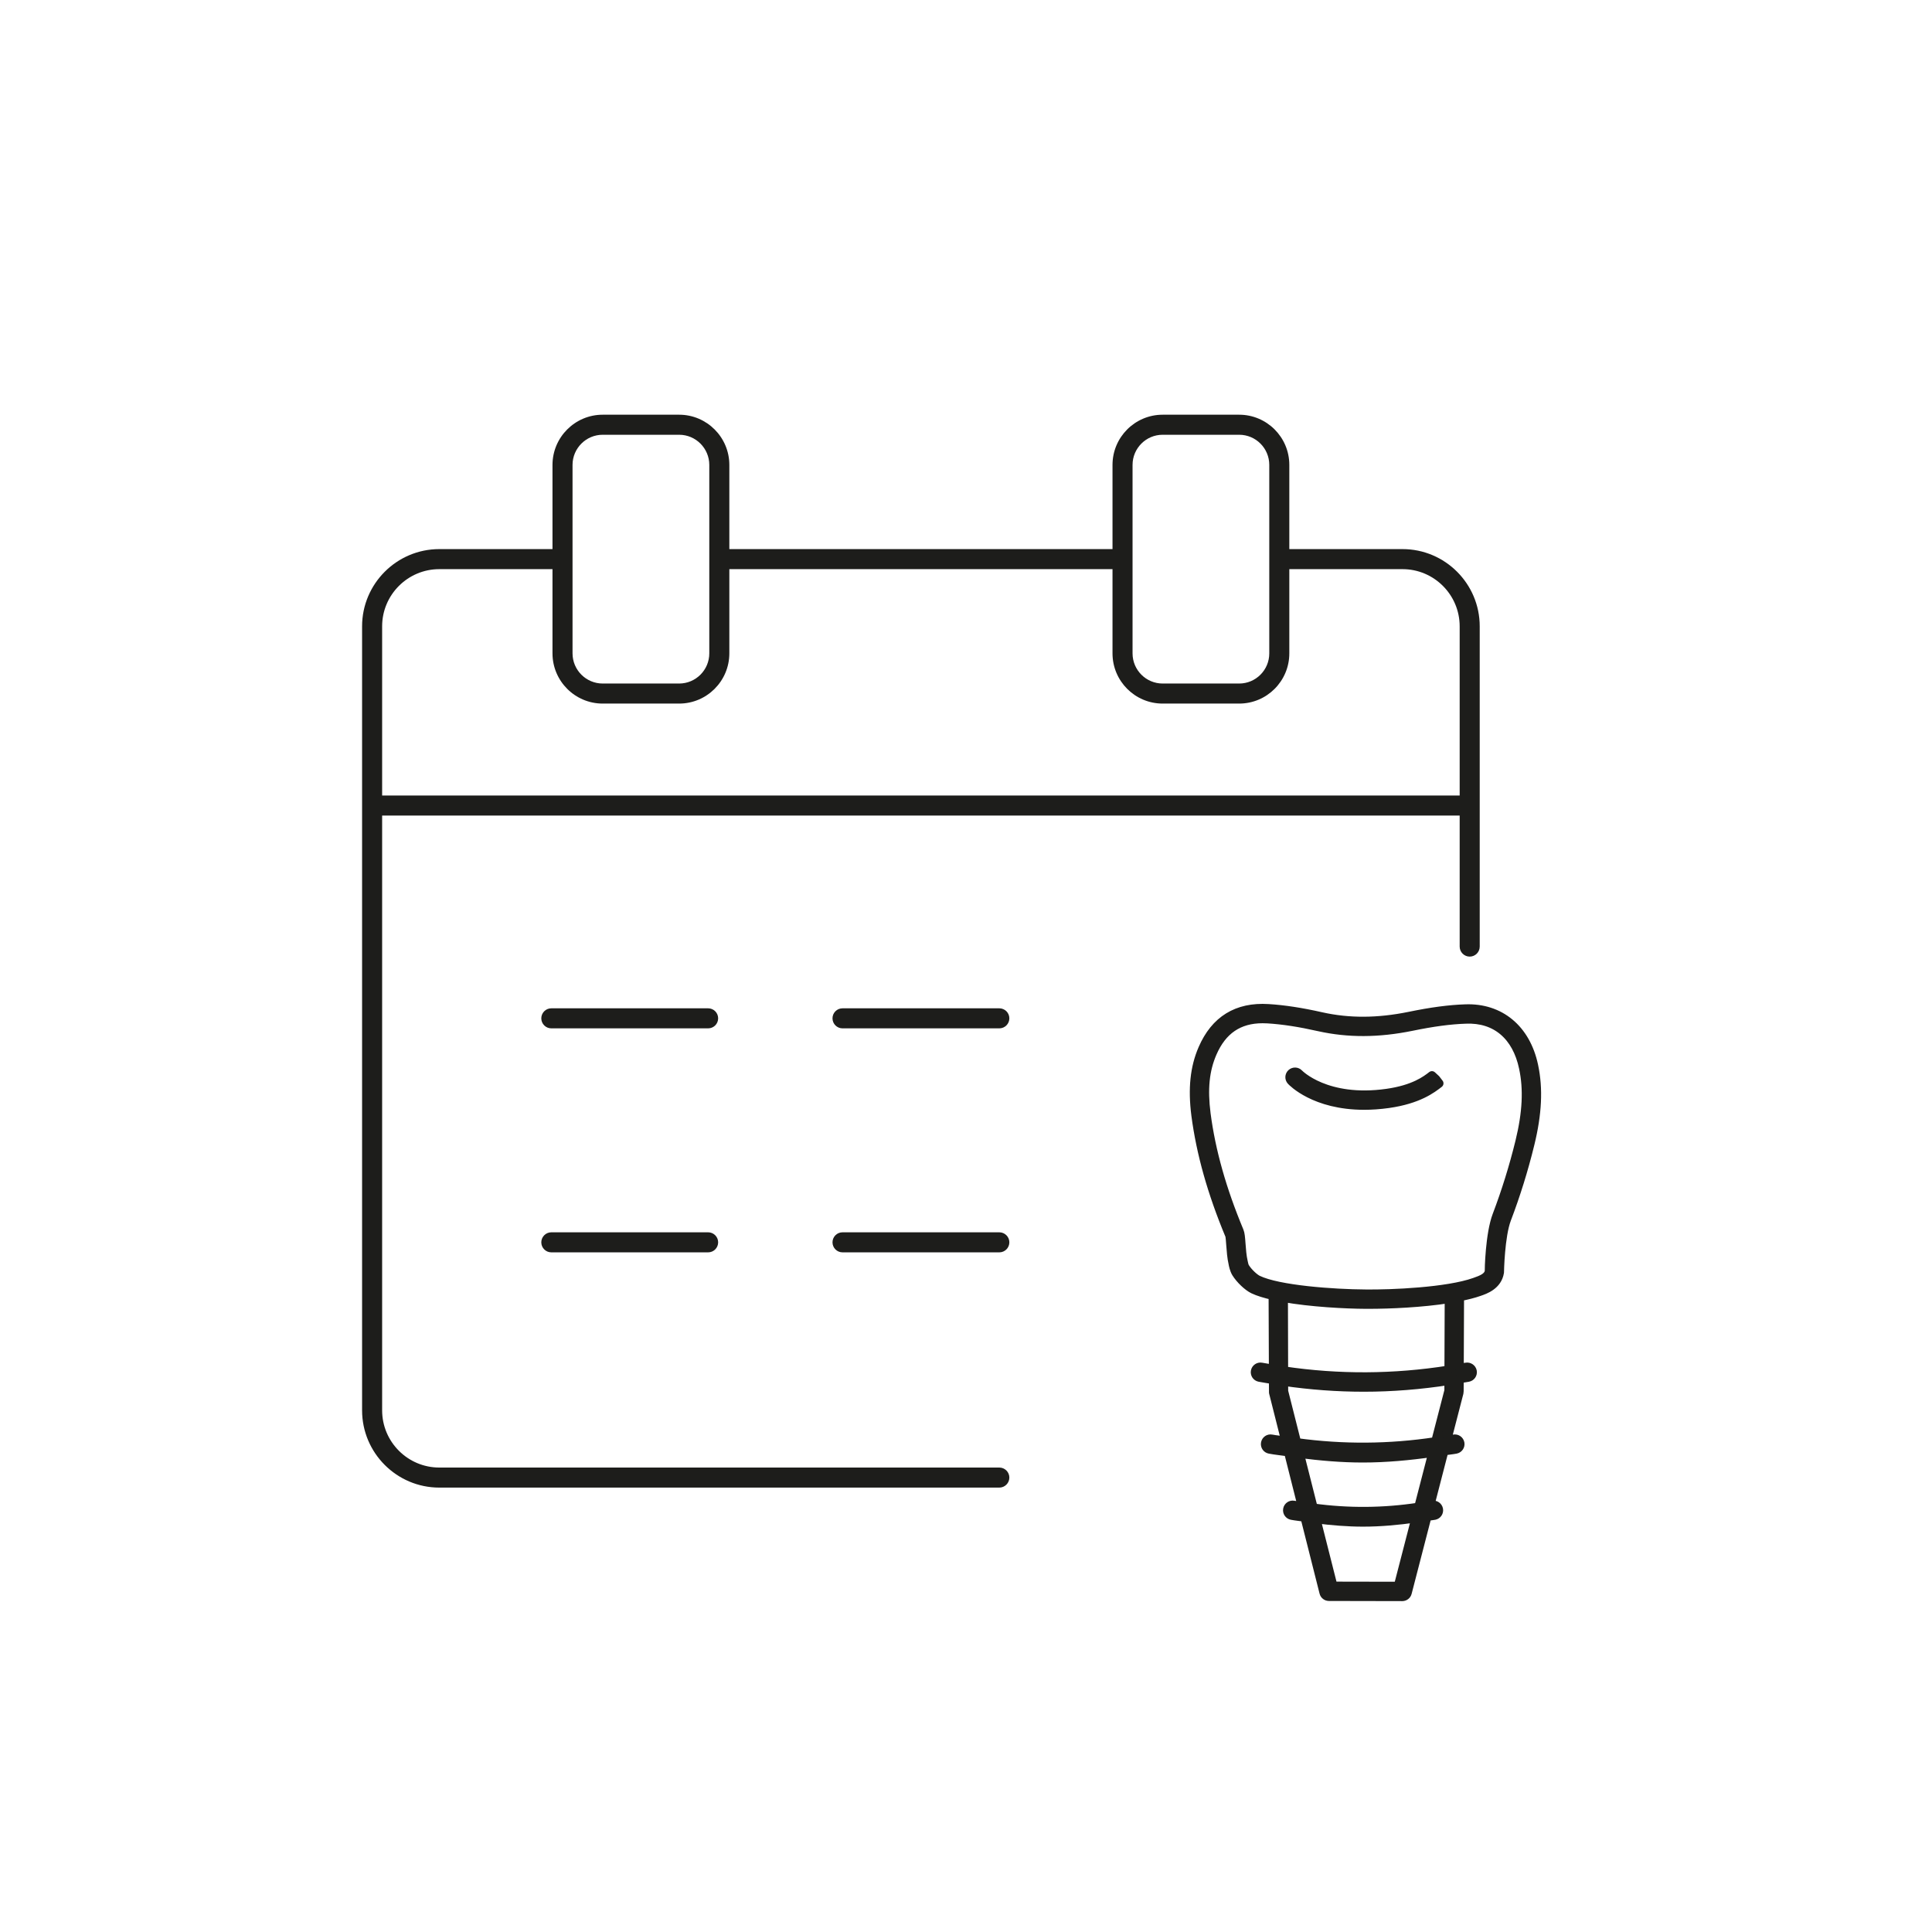
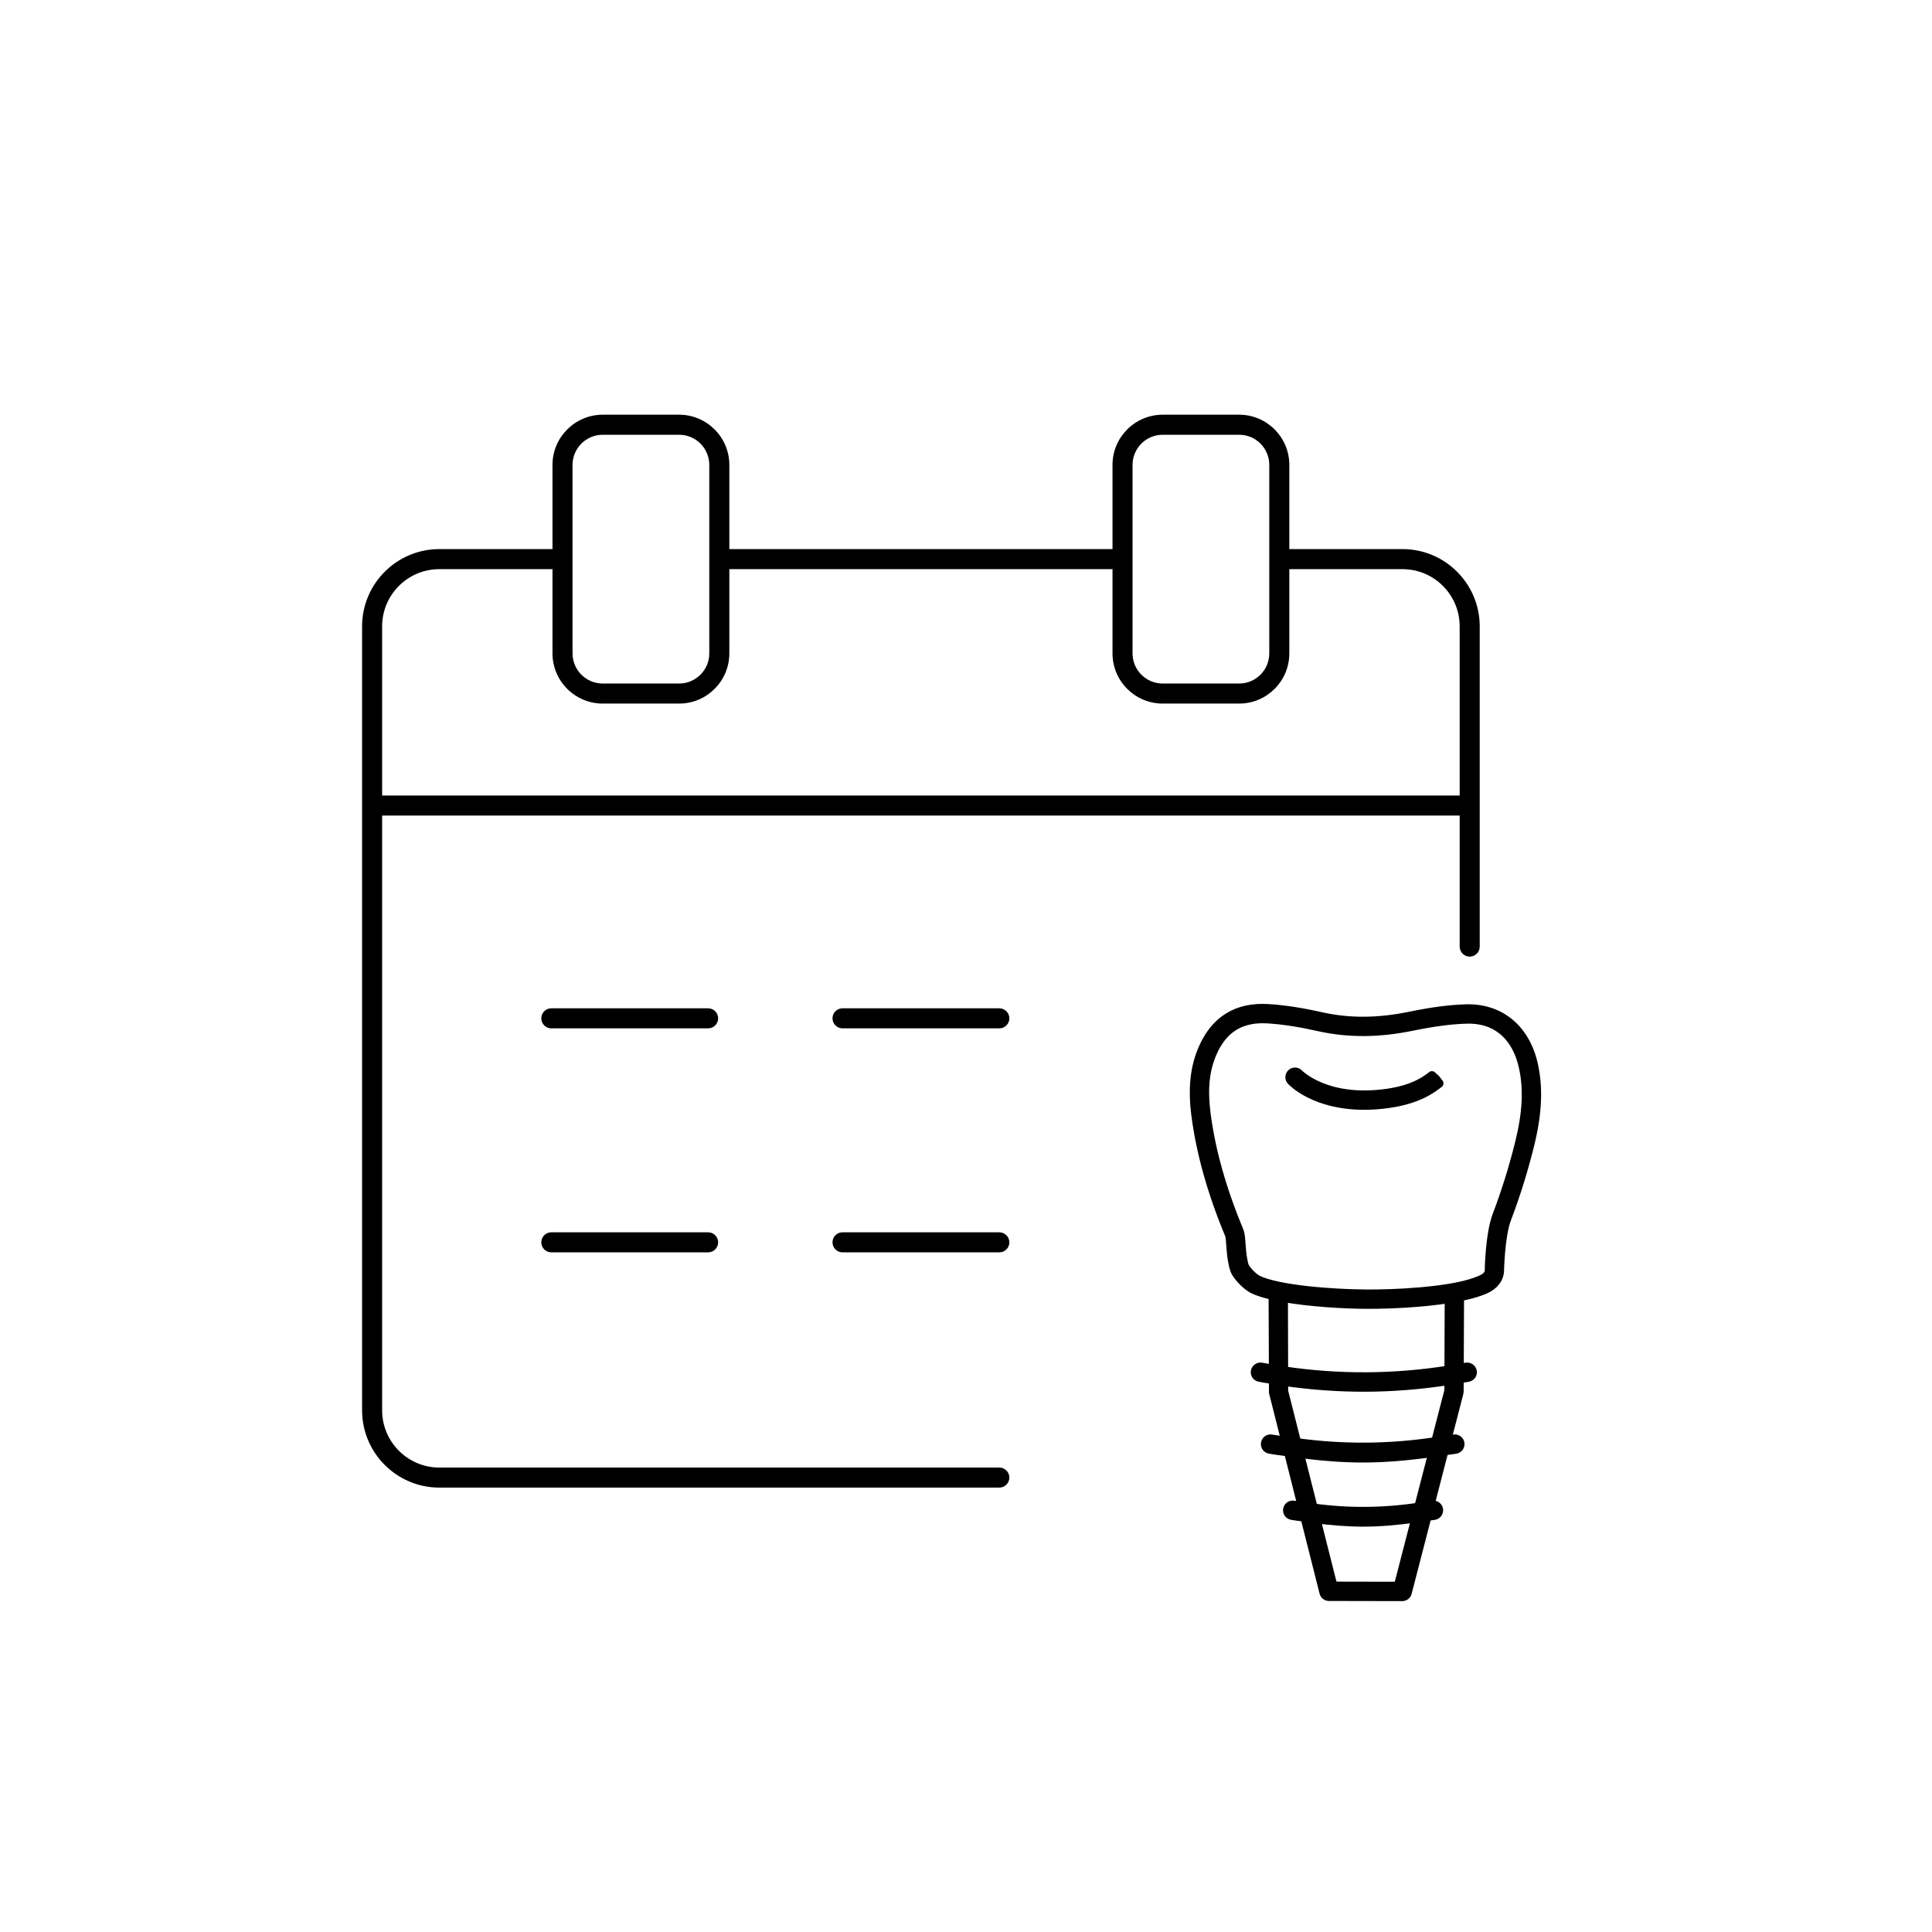
<svg xmlns="http://www.w3.org/2000/svg" version="1.1" width="48.188" height="48.188" viewBox="0 0 48.188 48.188">
  <defs>
    <clipPath id="clip_1">
      <path transform="matrix(1,0,0,-1,0,48.188)" d="M0 48.188H48.188V0H0Z" />
    </clipPath>
  </defs>
  <g>
    <g clip-path="url(#clip_1)">
-       <g id="implant-icon" transform="matrix(0.5245597,0,0,0.5245597,21.41753,19.84794)" stroke="#1d1d1b" stroke-width="0.42" stroke-linejoin="round" stroke-linecap="round" vector-effect="non-scaling-stroke">
-         <path transform="matrix(1,0,0,-1,24.0351,14.7221)" d="M0 0C.354 0 .737 .025 1.15 .083 2.576 .285 3.219 .783 3.561 1.048L3.409 1.246 3.222 1.418C2.947 1.205 2.375 .761 1.08 .578-1.81 .171-3.092 1.497-3.105 1.511-3.199 1.611-3.358 1.616-3.458 1.523-3.559 1.429-3.565 1.272-3.472 1.171-3.421 1.116-2.36 0 0 0" fill="#1d1d1b" />
-         <path transform="matrix(1,0,0,-1,19.206,10.6063)" d="M0 0C.078 0 .158-.002 .239-.007 .959-.051 1.759-.174 2.685-.383 4.065-.69 5.502-.686 7.079-.365 8.099-.155 8.919-.045 9.659-.021 11.093 .041 12.082-.813 12.401-2.329 12.62-3.351 12.564-4.467 12.228-5.84 11.935-7.036 11.569-8.214 11.14-9.342 10.798-10.235 10.768-11.973 10.771-12.009 10.726-12.278 10.431-12.4 10.08-12.521 8.777-12.983 6.121-13.095 4.891-13.079 3.372-13.07 .755-12.885-.228-12.409-.39-12.33-.679-12.07-.836-11.818-.87-11.765-.903-11.636-.917-11.551-.98-11.284-1.003-10.96-1.022-10.7-1.044-10.394-1.06-10.215-1.11-10.095-1.936-8.113-2.451-6.288-2.683-4.516-2.834-3.332-2.744-2.441-2.392-1.628-1.919-.534-1.135 0 0 0M8.855-16.696C6.246-17.109 3.613-17.124 1.003-16.735L.994-13.258C2.302-13.491 3.953-13.574 4.887-13.579 4.94-13.579 4.996-13.579 5.053-13.579 6.037-13.579 7.572-13.515 8.868-13.308ZM8.852-17.68 8.226-20.1C6.031-20.433 3.819-20.448 1.622-20.147L1.005-17.706 1.004-17.242C2.27-17.427 3.541-17.521 4.812-17.521 6.162-17.521 7.51-17.411 8.853-17.203ZM7.419-23.216C5.754-23.47 4.076-23.483 2.409-23.255L1.755-20.67C2.755-20.799 3.756-20.887 4.759-20.887 5.872-20.887 6.982-20.782 8.09-20.624ZM6.447-26.976 3.349-26.97 2.541-23.779C3.285-23.872 4.031-23.936 4.777-23.936 5.614-23.936 6.45-23.857 7.284-23.74ZM-2.851-1.429C-3.235-2.317-3.34-3.318-3.179-4.581-2.94-6.397-2.415-8.264-1.571-10.288-1.549-10.344-1.533-10.571-1.521-10.737-1.5-11.014-1.476-11.359-1.408-11.649-1.4-11.694-1.357-11.926-1.258-12.086-1.068-12.391-.711-12.73-.446-12.859-.203-12.976 .128-13.073 .494-13.157L.508-16.652C.32-16.621 .132-16.594-.056-16.558-.191-16.532-.323-16.621-.349-16.757-.375-16.893-.286-17.023-.15-17.049 .07-17.091 .29-17.123 .51-17.159L.513-17.768 1.094-20.071C.871-20.036 .647-20.018 .425-19.976 .286-19.948 .158-20.039 .132-20.175 .106-20.311 .195-20.441 .331-20.467 .628-20.524 .927-20.55 1.226-20.595L1.877-23.179C1.744-23.157 1.61-23.148 1.477-23.122 1.344-23.094 1.21-23.185 1.185-23.321 1.159-23.457 1.248-23.587 1.383-23.613 1.591-23.653 1.801-23.67 2.009-23.703L2.912-27.281C2.939-27.392 3.039-27.47 3.153-27.47L6.64-27.477C6.754-27.477 6.854-27.399 6.882-27.289L7.82-23.663C7.937-23.643 8.054-23.635 8.17-23.613 8.306-23.587 8.395-23.457 8.369-23.321 8.343-23.186 8.21-23.095 8.076-23.122 8.036-23.13 7.996-23.132 7.956-23.139L8.626-20.547C8.813-20.516 9.001-20.503 9.187-20.467 9.323-20.441 9.412-20.311 9.386-20.175 9.36-20.039 9.227-19.949 9.093-19.976 8.983-19.997 8.872-20.004 8.762-20.023L9.342-17.779C9.347-17.759 9.349-17.729 9.349-17.708L9.352-17.12C9.493-17.095 9.634-17.076 9.775-17.049 9.911-17.023 10-16.893 9.974-16.757 9.947-16.621 9.812-16.533 9.681-16.558 9.572-16.579 9.463-16.593 9.354-16.613L9.368-13.217C9.707-13.148 10.027-13.071 10.294-12.976 10.578-12.879 11.167-12.677 11.267-12.054 11.267-12.037 11.297-10.332 11.606-9.52 12.043-8.373 12.416-7.175 12.713-5.959 13.068-4.51 13.125-3.324 12.891-2.225 12.521-.474 11.281 .54 9.643 .479 8.874 .454 8.026 .341 6.978 .125 5.475-.182 4.105-.188 2.794 .105 1.843 .32 1.017 .446 .27 .492-1.215 .585-2.26-.062-2.851-1.429" fill="#1d1d1b" />
+       <g id="implant-icon" transform="matrix(0.5245597,0,0,0.5245597,21.41753,19.84794)" stroke="currentColor" stroke-width="0.42" stroke-linejoin="round" stroke-linecap="round" vector-effect="non-scaling-stroke">
+         <path transform="matrix(1,0,0,-1,24.0351,14.7221)" d="M0 0C.354 0 .737 .025 1.15 .083 2.576 .285 3.219 .783 3.561 1.048L3.409 1.246 3.222 1.418C2.947 1.205 2.375 .761 1.08 .578-1.81 .171-3.092 1.497-3.105 1.511-3.199 1.611-3.358 1.616-3.458 1.523-3.559 1.429-3.565 1.272-3.472 1.171-3.421 1.116-2.36 0 0 0" fill="currentColor" />
+         <path transform="matrix(1,0,0,-1,19.206,10.6063)" d="M0 0C.078 0 .158-.002 .239-.007 .959-.051 1.759-.174 2.685-.383 4.065-.69 5.502-.686 7.079-.365 8.099-.155 8.919-.045 9.659-.021 11.093 .041 12.082-.813 12.401-2.329 12.62-3.351 12.564-4.467 12.228-5.84 11.935-7.036 11.569-8.214 11.14-9.342 10.798-10.235 10.768-11.973 10.771-12.009 10.726-12.278 10.431-12.4 10.08-12.521 8.777-12.983 6.121-13.095 4.891-13.079 3.372-13.07 .755-12.885-.228-12.409-.39-12.33-.679-12.07-.836-11.818-.87-11.765-.903-11.636-.917-11.551-.98-11.284-1.003-10.96-1.022-10.7-1.044-10.394-1.06-10.215-1.11-10.095-1.936-8.113-2.451-6.288-2.683-4.516-2.834-3.332-2.744-2.441-2.392-1.628-1.919-.534-1.135 0 0 0M8.855-16.696C6.246-17.109 3.613-17.124 1.003-16.735L.994-13.258C2.302-13.491 3.953-13.574 4.887-13.579 4.94-13.579 4.996-13.579 5.053-13.579 6.037-13.579 7.572-13.515 8.868-13.308ZM8.852-17.68 8.226-20.1C6.031-20.433 3.819-20.448 1.622-20.147L1.005-17.706 1.004-17.242C2.27-17.427 3.541-17.521 4.812-17.521 6.162-17.521 7.51-17.411 8.853-17.203ZM7.419-23.216C5.754-23.47 4.076-23.483 2.409-23.255L1.755-20.67C2.755-20.799 3.756-20.887 4.759-20.887 5.872-20.887 6.982-20.782 8.09-20.624ZM6.447-26.976 3.349-26.97 2.541-23.779C3.285-23.872 4.031-23.936 4.777-23.936 5.614-23.936 6.45-23.857 7.284-23.74ZM-2.851-1.429C-3.235-2.317-3.34-3.318-3.179-4.581-2.94-6.397-2.415-8.264-1.571-10.288-1.549-10.344-1.533-10.571-1.521-10.737-1.5-11.014-1.476-11.359-1.408-11.649-1.4-11.694-1.357-11.926-1.258-12.086-1.068-12.391-.711-12.73-.446-12.859-.203-12.976 .128-13.073 .494-13.157L.508-16.652C.32-16.621 .132-16.594-.056-16.558-.191-16.532-.323-16.621-.349-16.757-.375-16.893-.286-17.023-.15-17.049 .07-17.091 .29-17.123 .51-17.159L.513-17.768 1.094-20.071C.871-20.036 .647-20.018 .425-19.976 .286-19.948 .158-20.039 .132-20.175 .106-20.311 .195-20.441 .331-20.467 .628-20.524 .927-20.55 1.226-20.595L1.877-23.179C1.744-23.157 1.61-23.148 1.477-23.122 1.344-23.094 1.21-23.185 1.185-23.321 1.159-23.457 1.248-23.587 1.383-23.613 1.591-23.653 1.801-23.67 2.009-23.703L2.912-27.281C2.939-27.392 3.039-27.47 3.153-27.47L6.64-27.477C6.754-27.477 6.854-27.399 6.882-27.289L7.82-23.663C7.937-23.643 8.054-23.635 8.17-23.613 8.306-23.587 8.395-23.457 8.369-23.321 8.343-23.186 8.21-23.095 8.076-23.122 8.036-23.13 7.996-23.132 7.956-23.139L8.626-20.547C8.813-20.516 9.001-20.503 9.187-20.467 9.323-20.441 9.412-20.311 9.386-20.175 9.36-20.039 9.227-19.949 9.093-19.976 8.983-19.997 8.872-20.004 8.762-20.023L9.342-17.779C9.347-17.759 9.349-17.729 9.349-17.708L9.352-17.12C9.493-17.095 9.634-17.076 9.775-17.049 9.911-17.023 10-16.893 9.974-16.757 9.947-16.621 9.812-16.533 9.681-16.558 9.572-16.579 9.463-16.593 9.354-16.613L9.368-13.217C9.707-13.148 10.027-13.071 10.294-12.976 10.578-12.879 11.167-12.677 11.267-12.054 11.267-12.037 11.297-10.332 11.606-9.52 12.043-8.373 12.416-7.175 12.713-5.959 13.068-4.51 13.125-3.324 12.891-2.225 12.521-.474 11.281 .54 9.643 .479 8.874 .454 8.026 .341 6.978 .125 5.475-.182 4.105-.188 2.794 .105 1.843 .32 1.017 .446 .27 .492-1.215 .585-2.26-.062-2.851-1.429" fill="currentColor" />
      </g>
-       <path transform="matrix(1,0,0,-1,9.5312,19.8417)" d="M0 0V4.22C0 5.006 .64 5.646 1.426 5.646H4.249V3.546C4.249 2.855 4.811 2.293 5.501 2.293H7.408C8.098 2.293 8.66 2.855 8.66 3.546V5.646H18.217V3.545C18.217 2.854 18.778 2.293 19.468 2.293H21.376C22.066 2.293 22.627 2.854 22.627 3.545V5.646H25.451C26.237 5.646 26.876 5.006 26.876 4.22V0ZM4.749 8.245C4.749 8.66 5.086 8.998 5.501 8.998H7.408C7.823 8.998 8.16 8.66 8.16 8.245V3.546C8.16 3.131 7.823 2.793 7.408 2.793H5.501C5.086 2.793 4.749 3.131 4.749 3.546ZM18.717 8.246C18.717 8.661 19.054 8.998 19.468 8.998H21.376C21.791 8.998 22.127 8.661 22.127 8.246V3.545C22.127 3.13 21.791 2.793 21.376 2.793H19.468C19.054 2.793 18.717 3.13 18.717 3.545ZM26.876-3.768C26.876-3.905 26.988-4.018 27.126-4.018 27.265-4.018 27.376-3.905 27.376-3.768V-.25 4.22C27.376 5.281 26.513 6.146 25.451 6.146H22.627V8.246C22.627 8.937 22.066 9.498 21.376 9.498H19.468C18.778 9.498 18.217 8.937 18.217 8.246V6.146H8.66V8.245C8.66 8.936 8.098 9.498 7.408 9.498H5.501C4.811 9.498 4.249 8.936 4.249 8.245V6.146H1.426C.364 6.146-.5 5.281-.5 4.22V-15.335C-.5-16.397 .364-17.262 1.426-17.262H15.394C15.532-17.262 15.644-17.149 15.644-17.012 15.644-16.874 15.532-16.762 15.394-16.762H1.426C.64-16.762 0-16.122 0-15.335V-.5H26.876Z" fill="#1d1d1b" />
-       <path transform="matrix(1,0,0,-1,17.6621,25.1493)" d="M0 0H-3.911C-4.049 0-4.161-.112-4.161-.25-4.161-.388-4.049-.5-3.911-.5H0C.138-.5 .25-.388 .25-.25 .25-.112 .138 0 0 0" fill="#1d1d1b" />
-       <path transform="matrix(1,0,0,-1,17.6621,30.7362)" d="M0 0H-3.911C-4.049 0-4.161-.112-4.161-.25-4.161-.388-4.049-.5-3.911-.5H0C.138-.5 .25-.388 .25-.25 .25-.112 .138 0 0 0" fill="#1d1d1b" />
-       <path transform="matrix(1,0,0,-1,24.9252,25.1493)" d="M0 0H-3.911C-4.049 0-4.161-.112-4.161-.25-4.161-.388-4.049-.5-3.911-.5H0C.138-.5 .25-.388 .25-.25 .25-.112 .138 0 0 0" fill="#1d1d1b" />
-       <path transform="matrix(1,0,0,-1,24.9252,30.7362)" d="M0 0H-3.911C-4.049 0-4.161-.112-4.161-.25-4.161-.388-4.049-.5-3.911-.5H0C.138-.5 .25-.388 .25-.25 .25-.112 .138 0 0 0" fill="#1d1d1b" />
+       <path transform="matrix(1,0,0,-1,9.5312,19.8417)" d="M0 0V4.22C0 5.006 .64 5.646 1.426 5.646H4.249V3.546C4.249 2.855 4.811 2.293 5.501 2.293H7.408C8.098 2.293 8.66 2.855 8.66 3.546V5.646H18.217V3.545C18.217 2.854 18.778 2.293 19.468 2.293H21.376C22.066 2.293 22.627 2.854 22.627 3.545V5.646H25.451C26.237 5.646 26.876 5.006 26.876 4.22V0ZM4.749 8.245C4.749 8.66 5.086 8.998 5.501 8.998H7.408C7.823 8.998 8.16 8.66 8.16 8.245V3.546C8.16 3.131 7.823 2.793 7.408 2.793H5.501C5.086 2.793 4.749 3.131 4.749 3.546ZM18.717 8.246C18.717 8.661 19.054 8.998 19.468 8.998H21.376C21.791 8.998 22.127 8.661 22.127 8.246V3.545C22.127 3.13 21.791 2.793 21.376 2.793H19.468C19.054 2.793 18.717 3.13 18.717 3.545ZM26.876-3.768C26.876-3.905 26.988-4.018 27.126-4.018 27.265-4.018 27.376-3.905 27.376-3.768V-.25 4.22C27.376 5.281 26.513 6.146 25.451 6.146H22.627V8.246C22.627 8.937 22.066 9.498 21.376 9.498H19.468C18.778 9.498 18.217 8.937 18.217 8.246V6.146H8.66V8.245C8.66 8.936 8.098 9.498 7.408 9.498H5.501C4.811 9.498 4.249 8.936 4.249 8.245V6.146H1.426C.364 6.146-.5 5.281-.5 4.22V-15.335C-.5-16.397 .364-17.262 1.426-17.262H15.394C15.532-17.262 15.644-17.149 15.644-17.012 15.644-16.874 15.532-16.762 15.394-16.762H1.426C.64-16.762 0-16.122 0-15.335V-.5H26.876Z" fill="currentColor" />
+       <path transform="matrix(1,0,0,-1,17.6621,25.1493)" d="M0 0H-3.911C-4.049 0-4.161-.112-4.161-.25-4.161-.388-4.049-.5-3.911-.5H0C.138-.5 .25-.388 .25-.25 .25-.112 .138 0 0 0" fill="currentColor" />
+       <path transform="matrix(1,0,0,-1,17.6621,30.7362)" d="M0 0H-3.911C-4.049 0-4.161-.112-4.161-.25-4.161-.388-4.049-.5-3.911-.5H0C.138-.5 .25-.388 .25-.25 .25-.112 .138 0 0 0" fill="currentColor" />
+       <path transform="matrix(1,0,0,-1,24.9252,25.1493)" d="M0 0H-3.911C-4.049 0-4.161-.112-4.161-.25-4.161-.388-4.049-.5-3.911-.5H0C.138-.5 .25-.388 .25-.25 .25-.112 .138 0 0 0" fill="currentColor" />
+       <path transform="matrix(1,0,0,-1,24.9252,30.7362)" d="M0 0H-3.911C-4.049 0-4.161-.112-4.161-.25-4.161-.388-4.049-.5-3.911-.5H0C.138-.5 .25-.388 .25-.25 .25-.112 .138 0 0 0" fill="currentColor" />
    </g>
  </g>
</svg>
